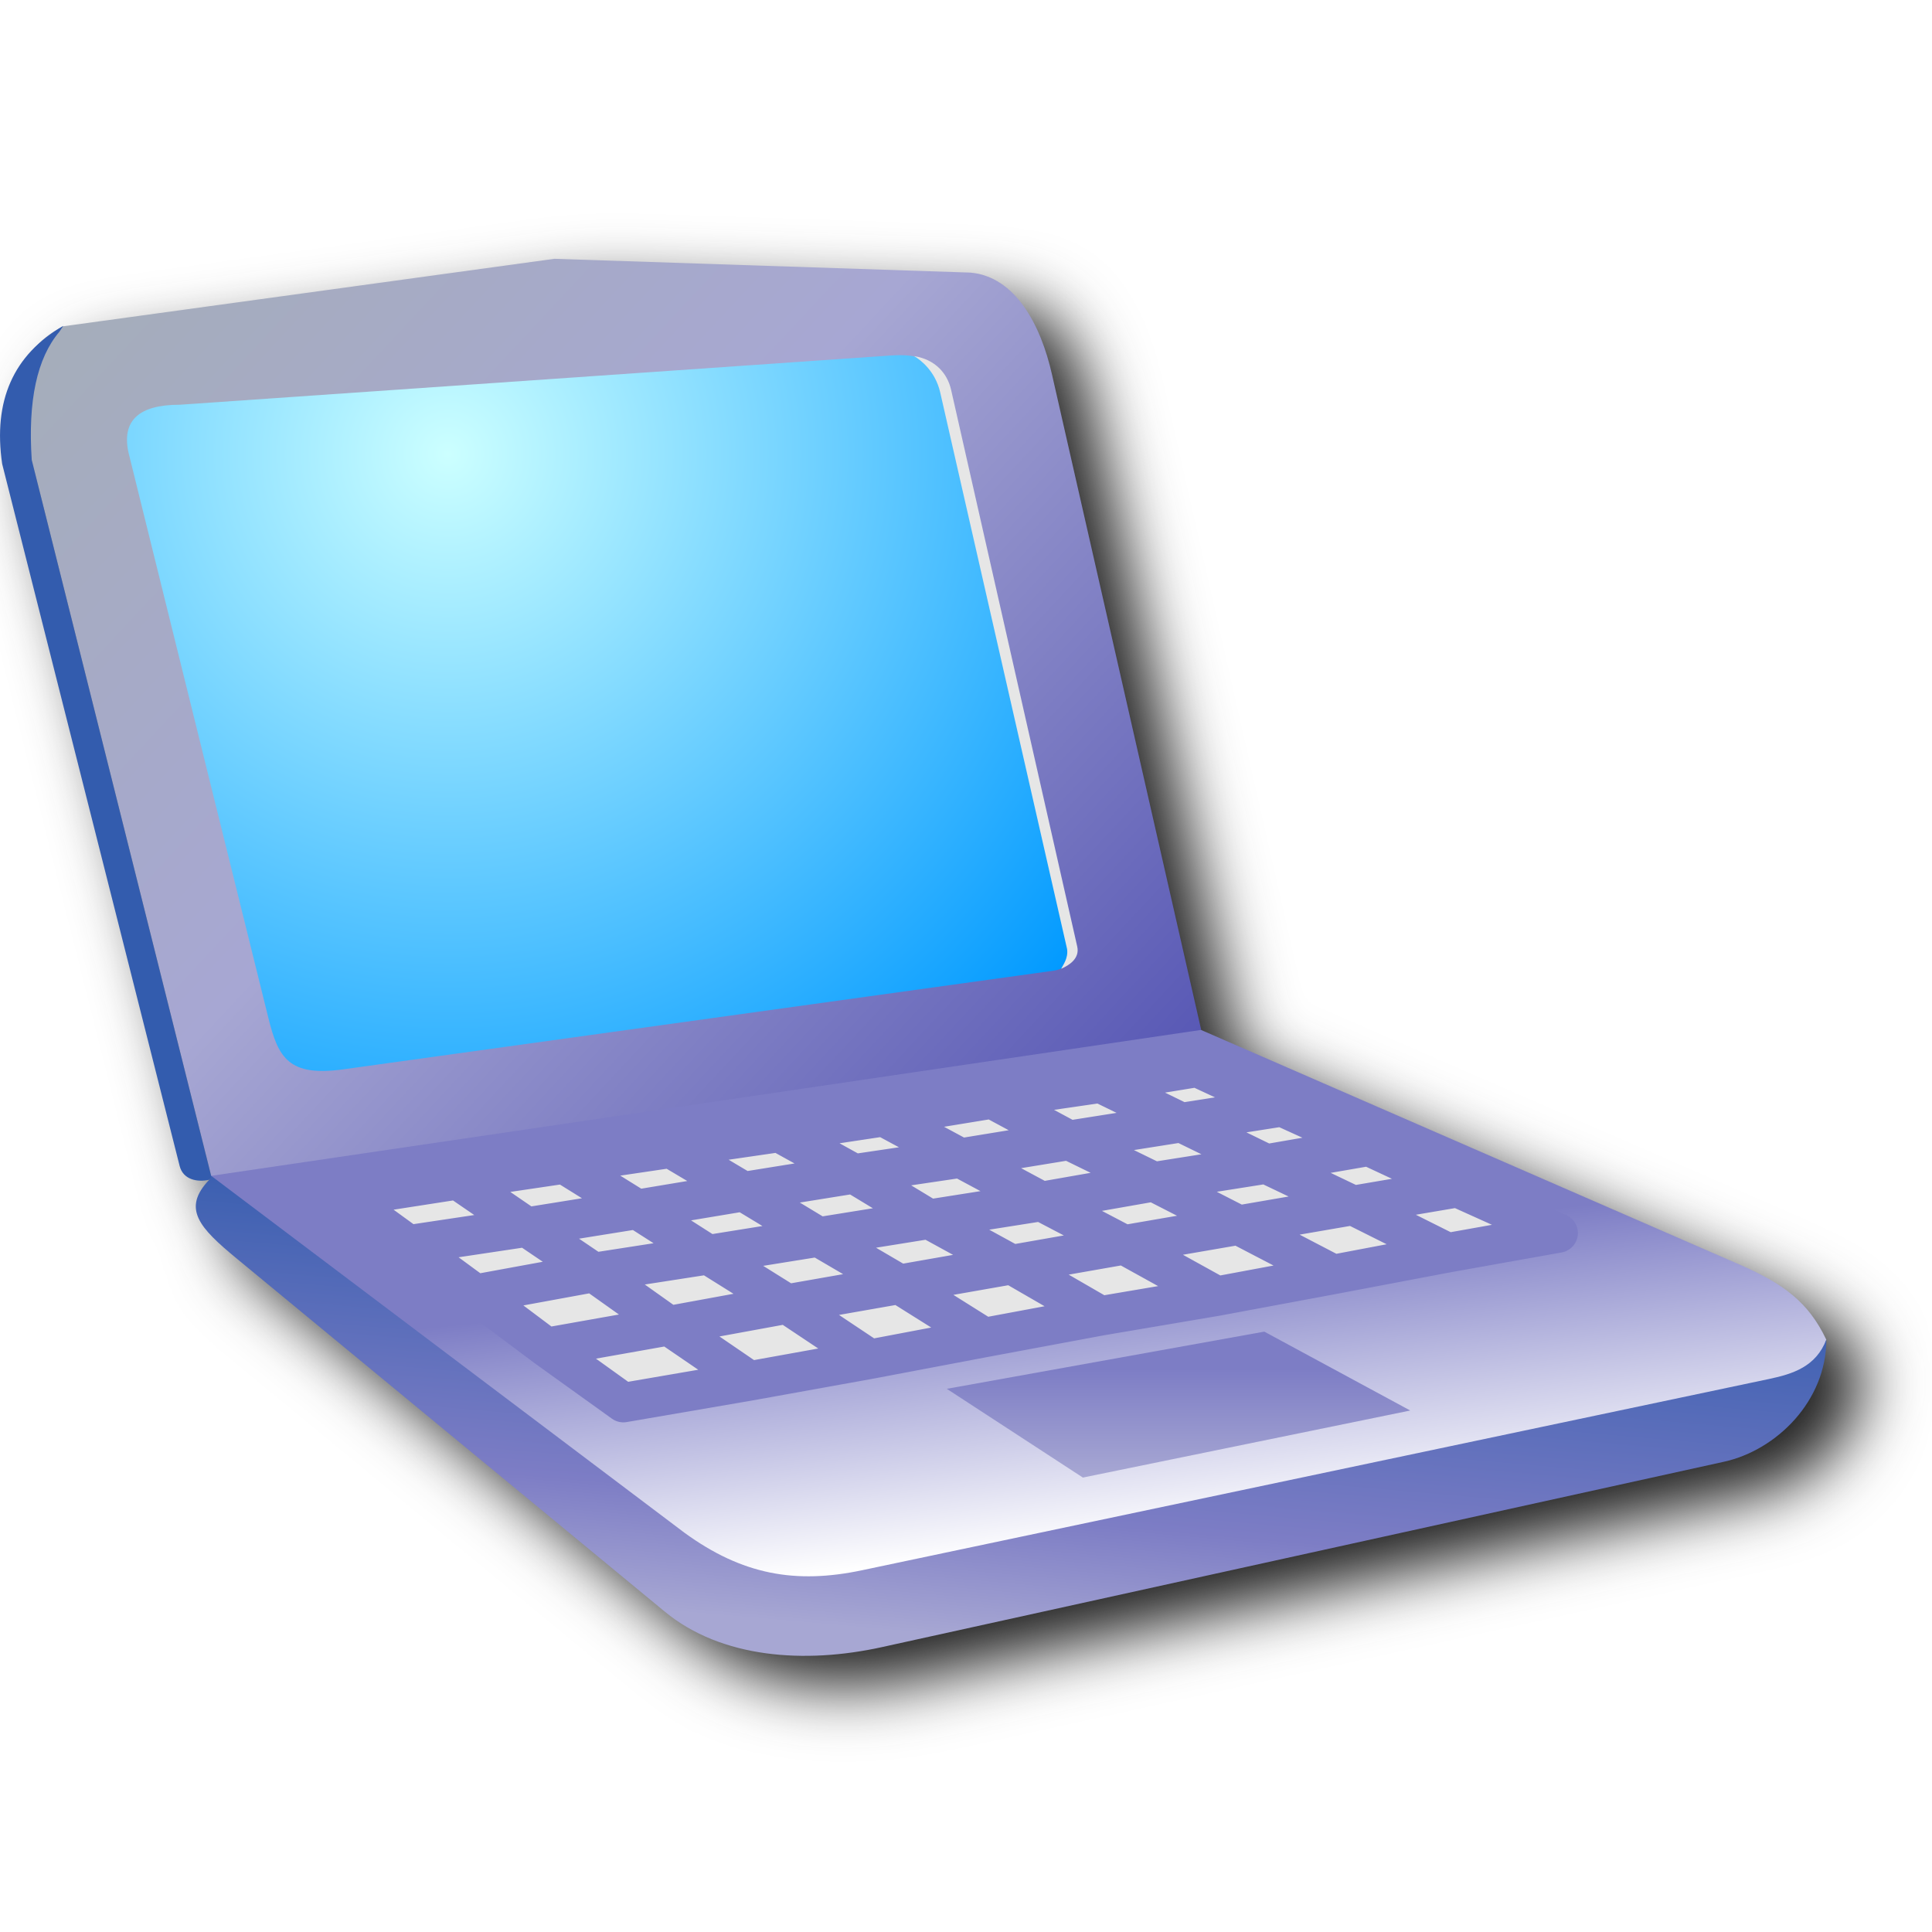
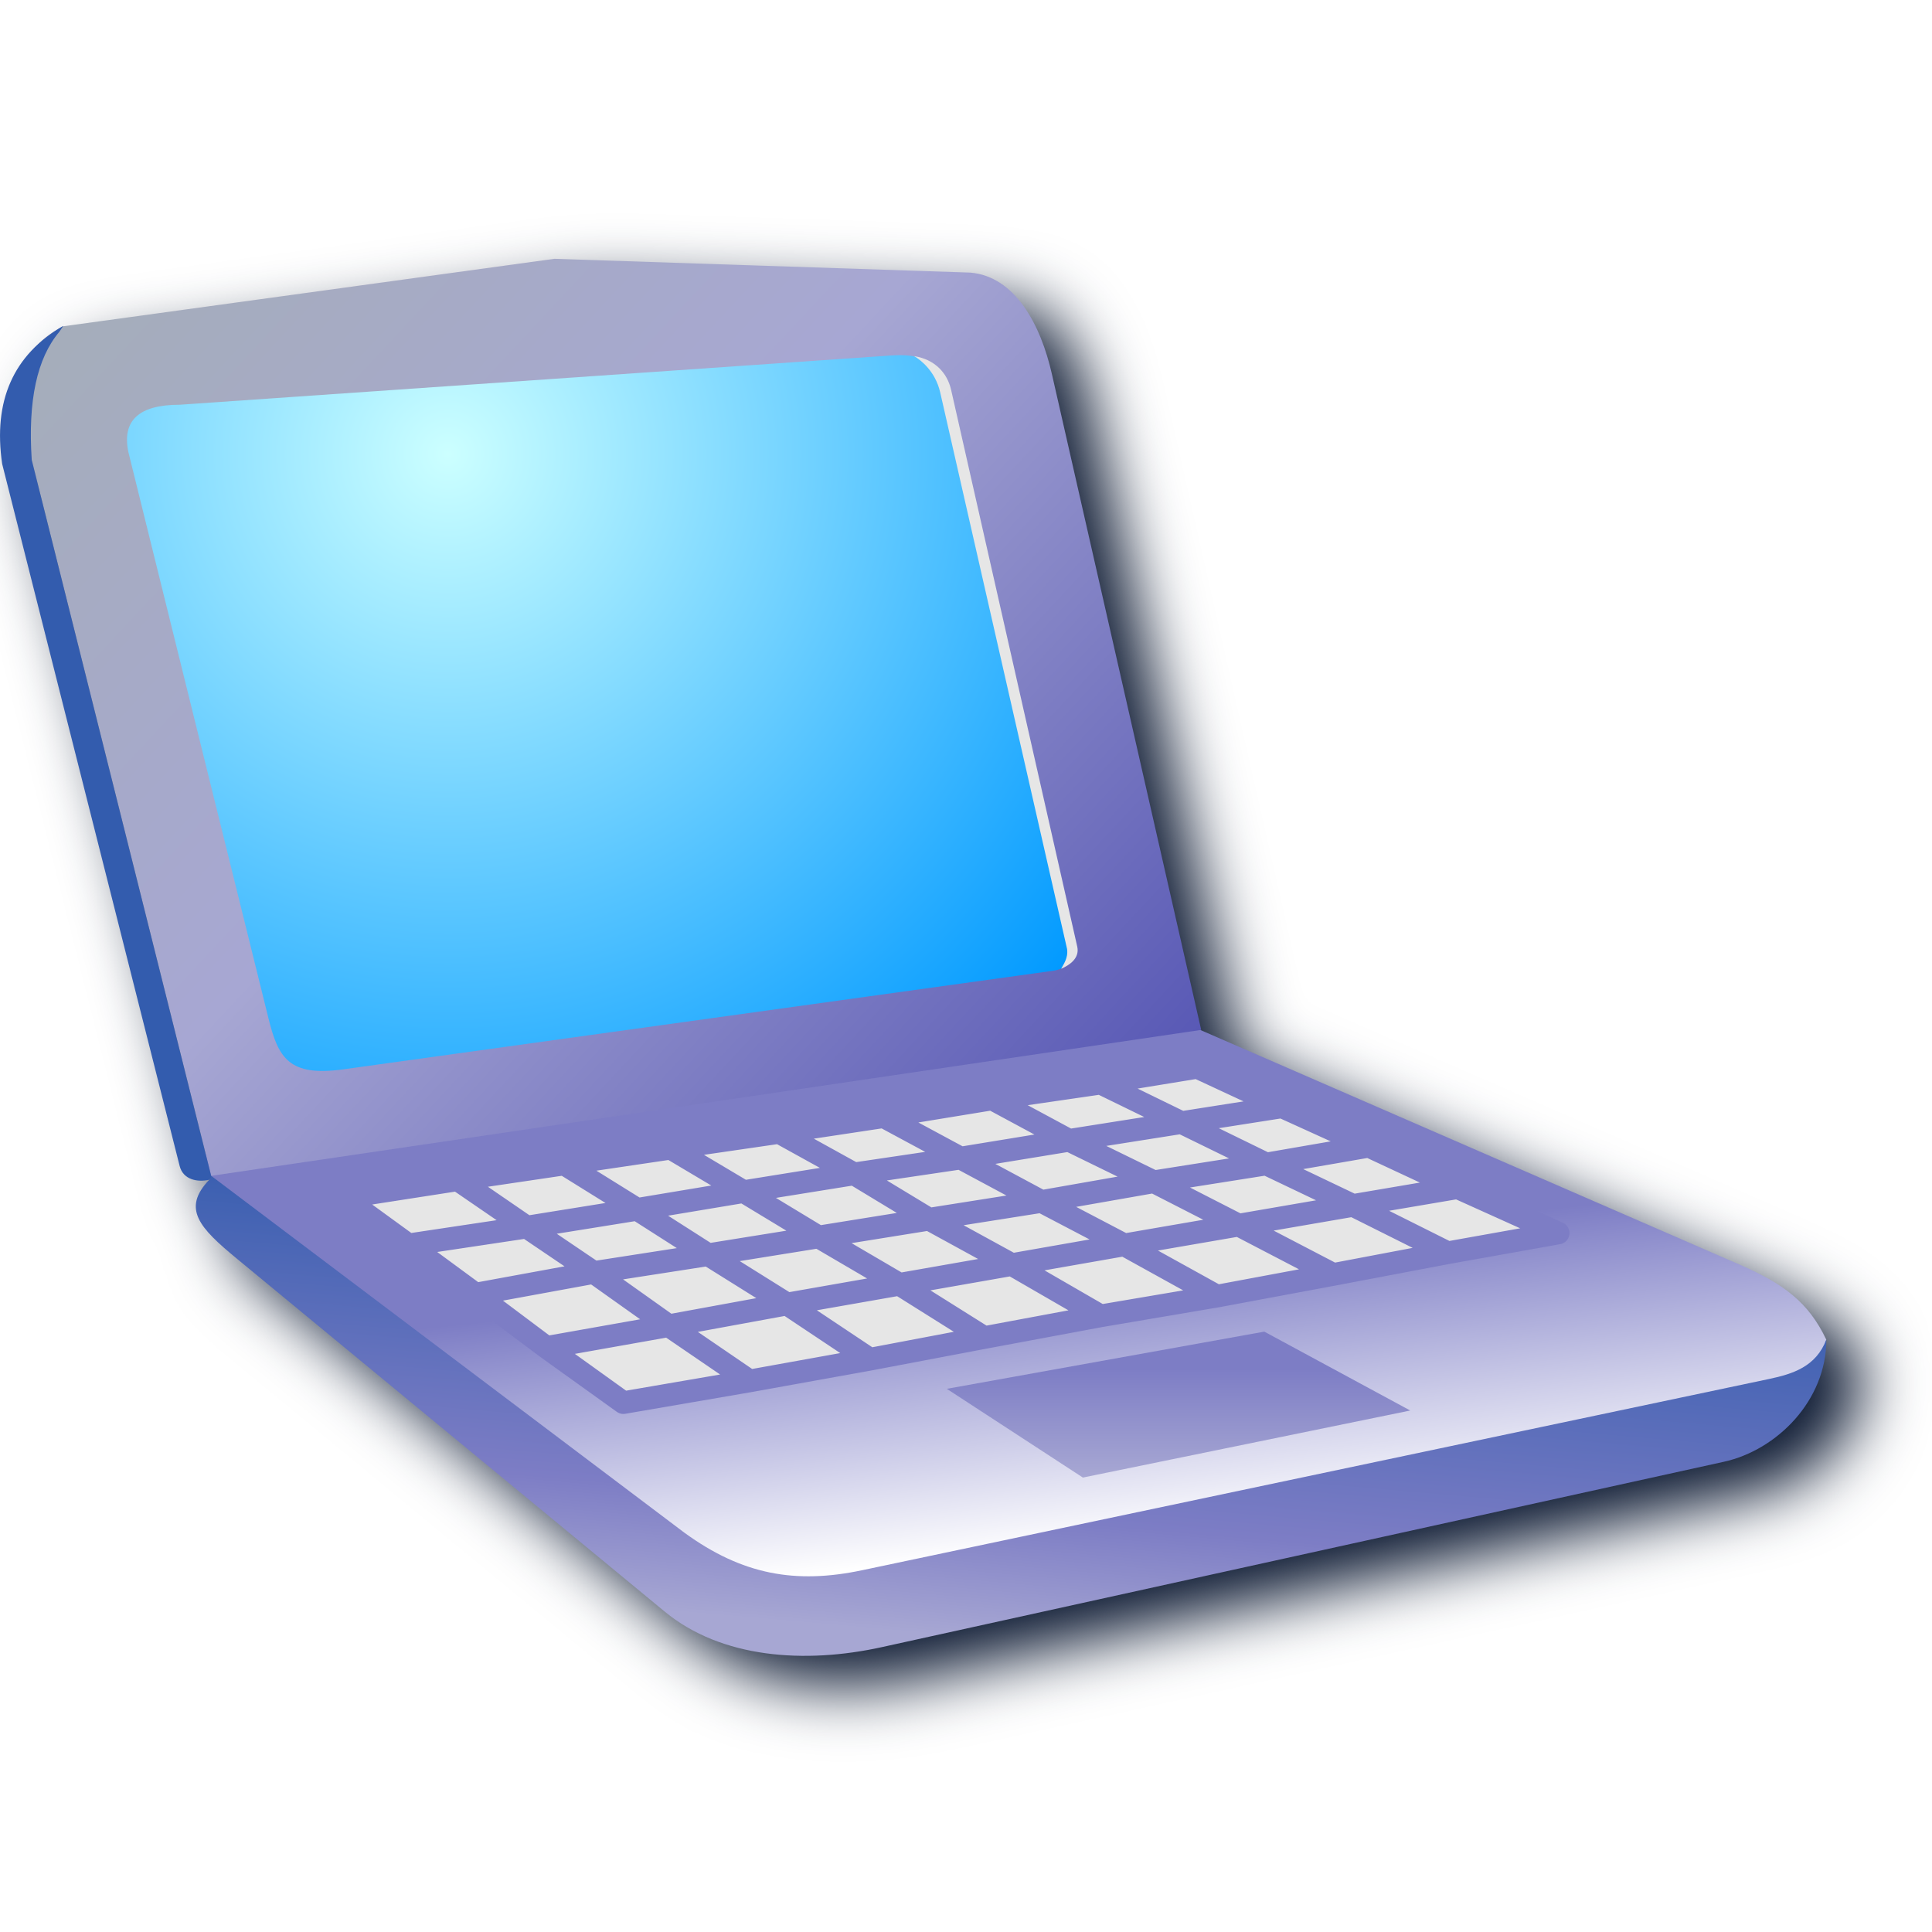
<svg xmlns="http://www.w3.org/2000/svg" id="svg8" version="1.1" viewBox="0 0 256 256" height="256" width="256">
  <defs id="defs2">
    <linearGradient gradientTransform="matrix(8e-4,0.0078,0.0245,-0.0026,-106.6624,35.51223)" gradientUnits="userSpaceOnUse" id="gradient24" spreadMethod="pad" x1="-819.2" x2="819.2">
      <stop offset="0.0" stop-color="#7d7dc5" id="stop231" />
      <stop offset="0.435" stop-color="#7d7dc5" id="stop233" />
      <stop offset="1.0" stop-color="#ffffff" id="stop235" />
    </linearGradient>
    <linearGradient gradientTransform="matrix(-6e-4,0.0066,0.0252,0.0022,-105.7124,38.86223)" gradientUnits="userSpaceOnUse" id="gradient25" spreadMethod="pad" x1="-819.2" x2="819.2">
      <stop offset="0.0" stop-color="#335cae" id="stop238" />
      <stop offset="0.71" stop-color="#7d7dc5" id="stop240" />
      <stop offset="1.0" stop-color="#a7a7d3" id="stop242" />
    </linearGradient>
    <linearGradient gradientTransform="matrix(-0.0148,-0.0138,-0.0125,0.0134,-116.5124,20.26223)" gradientUnits="userSpaceOnUse" id="gradient26" spreadMethod="pad" x1="-819.2" x2="819.2">
      <stop offset="0.0" stop-color="#5858b5" id="stop245" />
      <stop offset="0.565" stop-color="#a7a7d3" id="stop247" />
      <stop offset="1.0" stop-color="#a5adbb" id="stop249" />
    </linearGradient>
    <radialGradient cx="0" cy="0" gradientTransform="matrix(0.025,0,0,0.025,-121.1124,14.11223)" gradientUnits="userSpaceOnUse" id="gradient27" r="819.2" spreadMethod="pad">
      <stop offset="0.0" stop-color="#ccffff" id="stop252" />
      <stop offset="1.0" stop-color="#0099ff" id="stop254" />
    </radialGradient>
    <linearGradient gradientTransform="matrix(0,0.0022,0.0072,0,-102.6124,38.21223)" gradientUnits="userSpaceOnUse" id="gradient28" spreadMethod="pad" x1="-819.2" x2="819.2">
      <stop offset="0.0" stop-color="#7d7dc5" id="stop257" />
      <stop offset="0.247" stop-color="#7d7dc5" id="stop259" />
      <stop offset="1.0" stop-color="#a7a7d3" id="stop261" />
    </linearGradient>
    <filter style="color-interpolation-filters:sRGB" id="filter9882" x="-0.042" y="-0.055" width="1.085" height="1.111">
      <feGaussianBlur stdDeviation="4.271" id="feGaussianBlur9884" />
    </filter>
  </defs>
  <g transform="translate(-12.56771)" id="layer1">
-     <path id="path9679" style="fill:#212121;fill-opacity:1;fill-rule:evenodd;stroke:none;stroke-width:5.226;filter:url(#filter9882)" d="m 91.02,38.295 -65.109,8.946 0.041,-0.062 c -0.326,0.189 -0.634,0.387 -0.941,0.586 -0.775,0.469 -1.442,0.973 -2.008,1.507 -4.443,3.824 -6.169,9.218 -5.151,16.198 l 23.519,93.028 c 0.462,1.827 2.352,2.177 3.92,1.829 -3.658,3.833 -1.301,6.362 3.658,10.452 l 56.705,46.776 c 7.498,6.185 18.556,6.946 28.745,4.703 l 111.582,-24.563 c 7.037,-1.549 13.587,-8.102 13.587,-16.201 -0.002,0.005 -0.004,0.009 -0.006,0.013 -2.375,-5.018 -5.757,-7.44 -11.492,-9.943 l -71.354,-31.095 0.015,-0.002 -19.767,-86.828 c -1.511,-6.71 -4.925,-12.995 -10.807,-13.516 z M 21.771,64.949 45.524,159.696 h -0.006 z" />
+     <path id="path9679" style="fill:#0d1a33;fill-opacity:1;fill-rule:evenodd;stroke:none;stroke-width:5.226;filter:url(#filter9882)" d="m 91.02,38.295 -65.109,8.946 0.041,-0.062 c -0.326,0.189 -0.634,0.387 -0.941,0.586 -0.775,0.469 -1.442,0.973 -2.008,1.507 -4.443,3.824 -6.169,9.218 -5.151,16.198 l 23.519,93.028 c 0.462,1.827 2.352,2.177 3.92,1.829 -3.658,3.833 -1.301,6.362 3.658,10.452 l 56.705,46.776 c 7.498,6.185 18.556,6.946 28.745,4.703 l 111.582,-24.563 c 7.037,-1.549 13.587,-8.102 13.587,-16.201 -0.002,0.005 -0.004,0.009 -0.006,0.013 -2.375,-5.018 -5.757,-7.44 -11.492,-9.943 l -71.354,-31.095 0.015,-0.002 -19.767,-86.828 c -1.511,-6.71 -4.925,-12.995 -10.807,-13.516 z M 21.771,64.949 45.524,159.696 h -0.006 z" />
    <g id="g9516" transform="matrix(5.22628,0,0,5.22628,704.8766,-13.59033)">
-       <path style="fill:url(#gradient24);fill-rule:evenodd;stroke:none" id="path54" d="m -102.094,28.679 13.731,5.983 c 1.098,0.479 1.745,0.943 2.199,1.903 -0.105,0.551 -0.639,0.992 -1.427,1.162 l -23.022,4.799 c -1.694,0.357 -3.227,-0.018 -4.582,-1.003 l -11.992,-9.121 m 22.623,-2.339 -2.75,0.4 -2.75,0.45 -2.65,0.4 -2.75,0.4 -2.7,0.4 -2.7,0.4 -2.9,0.45 1.65,1.2 1.7,1.25 1.8,1.35 1.95,1.4 3.2,-0.55 3.05,-0.55 2.9,-0.55 2.95,-0.55 2.95,-0.5 2.95,-0.55 2.9,-0.55 2.8,-0.5 -2.55,-1.15 -2.25,-1.05 -2.2,-1 -2.15,-1 -2.45,0.4" />
+       <path style="fill:url(#gradient24);fill-rule:evenodd;stroke:none" id="path54" d="m -102.656,28.443 14.293,6.219 c 1.098,0.479 1.745,0.943 2.199,1.903 -0.105,0.551 -0.639,0.992 -1.427,1.162 l -23.022,4.799 c -1.694,0.357 -3.227,-0.018 -4.582,-1.003 l -12.57,-9.601 m 23.201,-1.86 -2.75,0.4 -2.75,0.45 -2.65,0.4 -2.75,0.4 -2.7,0.4 -2.7,0.4 -2.9,0.45 1.65,1.2 1.7,1.25 1.8,1.35 1.95,1.4 3.2,-0.55 3.05,-0.55 2.9,-0.55 2.95,-0.55 2.95,-0.5 2.95,-0.55 2.9,-0.55 2.8,-0.5 -2.55,-1.15 -2.25,-1.05 -2.2,-1 -2.15,-1 -2.45,0.4" />
      <path style="fill:url(#gradient25);fill-rule:evenodd;stroke:none" id="path56" d="m -86.162,36.562 c 0,1.55 -1.253,2.804 -2.6,3.1 l -21.35,4.7 c -1.95,0.429 -4.065,0.283 -5.5,-0.9 l -10.85,-8.95 c -0.949,-0.783 -1.4,-1.267 -0.7,-2 l 0.05,-0.1 12,9.05 c 1.463,1.064 2.814,1.306 4.5,0.95 l 23,-4.85 c 0.596,-0.126 1.189,-0.311 1.45,-1 z" />
      <path style="fill:url(#gradient26);fill-rule:evenodd;stroke:none" id="path58" d="m -130.87,10.874 12.458,-1.712 10.55,0.35 c 1.126,0.1 1.779,1.303 2.068,2.586 l 3.782,16.614 -25.1,3.7 -4.55,-18.15 c -0.36,-1.19 -0.747,-2.597 0.792,-3.388 z" />
      <path style="fill:#335cae;fill-rule:evenodd;stroke:none" id="path60" d="m -127.162,32.512 c -0.3,0.067 -0.662,-4.42e-4 -0.75,-0.35 l -4.5,-17.8 c -0.233,-1.6 0.283,-2.767 1.55,-3.5 l -0.1,0.15 c -0.567,0.667 -0.8,1.75 -0.7,3.25 l 4.556,18.178" />
      <path style="fill:url(#gradient27);fill-rule:evenodd;stroke:none" id="path62" d="m -105.762,27.212 -18,2.5 c -1.385,0.192 -1.651,-0.294 -1.9,-1.3 l -3.55,-14.35 c -0.167,-0.8 0.267,-1.2 1.3,-1.2 l 18.05,-1.25 c 0.692,-0.041 0.973,0.102 1.251,0.523 l 3.402,14.521 c -0.015,0.178 -0.132,0.498 -0.553,0.556 z" />
      <path id="path64" style="fill:#e6e6e6;fill-rule:evenodd;stroke:none" d="m -121.855,11.631 c 0.145,0.084 0.532,0.368 0.658,0.918 l 3.217,14.113 c 0.033,0.233 -0.104,0.407 -0.15,0.5 0.213,-0.092 0.472,-0.266 0.408,-0.559 l -3.199,-14.121 c -0.098,-0.428 -0.413,-0.769 -0.934,-0.852 z m 7.176,18.031 -2.451,0.4 -2.75,0.4 -2.75,0.449 -2.648,0.4 -2.75,0.4 -2.701,0.398 -2.699,0.4 -2.9,0.451 1.65,1.199 1.699,1.25 1.801,1.35 1.949,1.4 3.201,-0.551 3.049,-0.549 2.9,-0.551 2.949,-0.549 2.951,-0.5 2.949,-0.551 2.9,-0.551 2.801,-0.5 -2.551,-1.148 -2.25,-1.051 -2.199,-1 z" transform="translate(12.56771)" />
      <path style="fill:url(#gradient28);fill-rule:evenodd;stroke:none" id="path66" d="m -105.012,40.062 -3.45,-2.25 8.05,-1.45 3.7,2 -8.3,1.7" />
-       <path style="fill:none;stroke:#7d7dc5;stroke-width:1;stroke-linecap:round;stroke-linejoin:round" id="path96" d="m -104.562,30.062 -2.75,0.4 1.95,1.05 2.85,-0.45 -2.05,-1 2.45,-0.4 2.15,1 2.2,1 2.25,1.05 2.55,1.15 -2.8,0.5 -2.9,0.55 -2.95,0.55 -2.95,0.5 -2.95,0.55 -2.9,0.55 -3.05,0.55 -3.2,0.55 -1.95,-1.4 -1.8,-1.35 -1.7,-1.25 -1.65,-1.2 2.9,-0.45 2.7,-0.4 2.7,-0.4 2.75,-0.4 2.65,-0.4 2.75,-0.45 m -4.4,3.5 -2.8,0.45 2,1.25 2.85,-0.5 -2.05,-1.2 -1.9,-1.15 -2.7,0.45 1.8,1.15 -2.9,0.45 1.9,1.35 3,-0.55 2.1,1.4 m -1.3,-3.1 2.8,-0.45 -1.9,-1.15 -2.8,0.45 -1.85,-1.1 m 2.75,-0.4 1.9,1.05 2.7,-0.4 -1.95,-1.05 m 6.85,1.65 -2.15,-1.05 -2.75,0.45 2.05,1.1 2.85,-0.5 2.85,-0.45 -2.15,-1.05 2.55,-0.4 m -1.65,4.8 -2.35,-1.3 -2.85,0.5 2.25,1.3 m 0.6,-1.8 -2.1,-1.1 -2.85,0.45 2.1,1.15 -2.85,0.5 2.15,1.35 m 11.75,-2.15 -2.4,-1.2 -2.9,0.5 2.4,1.25 m 0.9,-3.25 -2.6,0.45 2.2,1.05 2.65,-0.45 m -7.7,-0.15 2.15,1.1 -2.9,0.5 m -16.9,-1.65 1.75,1.2 2.8,-0.45 -1.85,-1.15 m -3.95,2.05 3,-0.45 1.7,1.15 -3,0.55 m 6.95,2.2 -2.05,-1.4 -3.1,0.55" />
+       <path style="fill:none;stroke:#7d7dc5;stroke-width:0.574;stroke-linecap:round;stroke-linejoin:round;stroke-miterlimit:4;stroke-dasharray:none" id="path96" d="m -104.562,30.062 -2.75,0.4 1.95,1.05 2.85,-0.45 -2.05,-1 2.45,-0.4 2.15,1 2.2,1 2.25,1.05 2.55,1.15 -2.8,0.5 -2.9,0.55 -2.95,0.55 -2.95,0.5 -2.95,0.55 -2.9,0.55 -3.05,0.55 -3.2,0.55 -1.95,-1.4 -1.8,-1.35 -1.7,-1.25 -1.65,-1.2 2.9,-0.45 2.7,-0.4 2.7,-0.4 2.75,-0.4 2.65,-0.4 2.75,-0.45 m -4.4,3.5 -2.8,0.45 2,1.25 2.85,-0.5 -2.05,-1.2 -1.9,-1.15 -2.7,0.45 1.8,1.15 -2.9,0.45 1.9,1.35 3,-0.55 2.1,1.4 m -1.3,-3.1 2.8,-0.45 -1.9,-1.15 -2.8,0.45 -1.85,-1.1 m 2.75,-0.4 1.9,1.05 2.7,-0.4 -1.95,-1.05 m 6.85,1.65 -2.15,-1.05 -2.75,0.45 2.05,1.1 2.85,-0.5 2.85,-0.45 -2.15,-1.05 2.55,-0.4 m -1.65,4.8 -2.35,-1.3 -2.85,0.5 2.25,1.3 m 0.6,-1.8 -2.1,-1.1 -2.85,0.45 2.1,1.15 -2.85,0.5 2.15,1.35 m 11.75,-2.15 -2.4,-1.2 -2.9,0.5 2.4,1.25 m 0.9,-3.25 -2.6,0.45 2.2,1.05 2.65,-0.45 m -7.7,-0.15 2.15,1.1 -2.9,0.5 m -16.9,-1.65 1.75,1.2 2.8,-0.45 -1.85,-1.15 m -3.95,2.05 3,-0.45 1.7,1.15 -3,0.55 m 6.95,2.2 -2.05,-1.4 -3.1,0.55" />
    </g>
  </g>
</svg>
